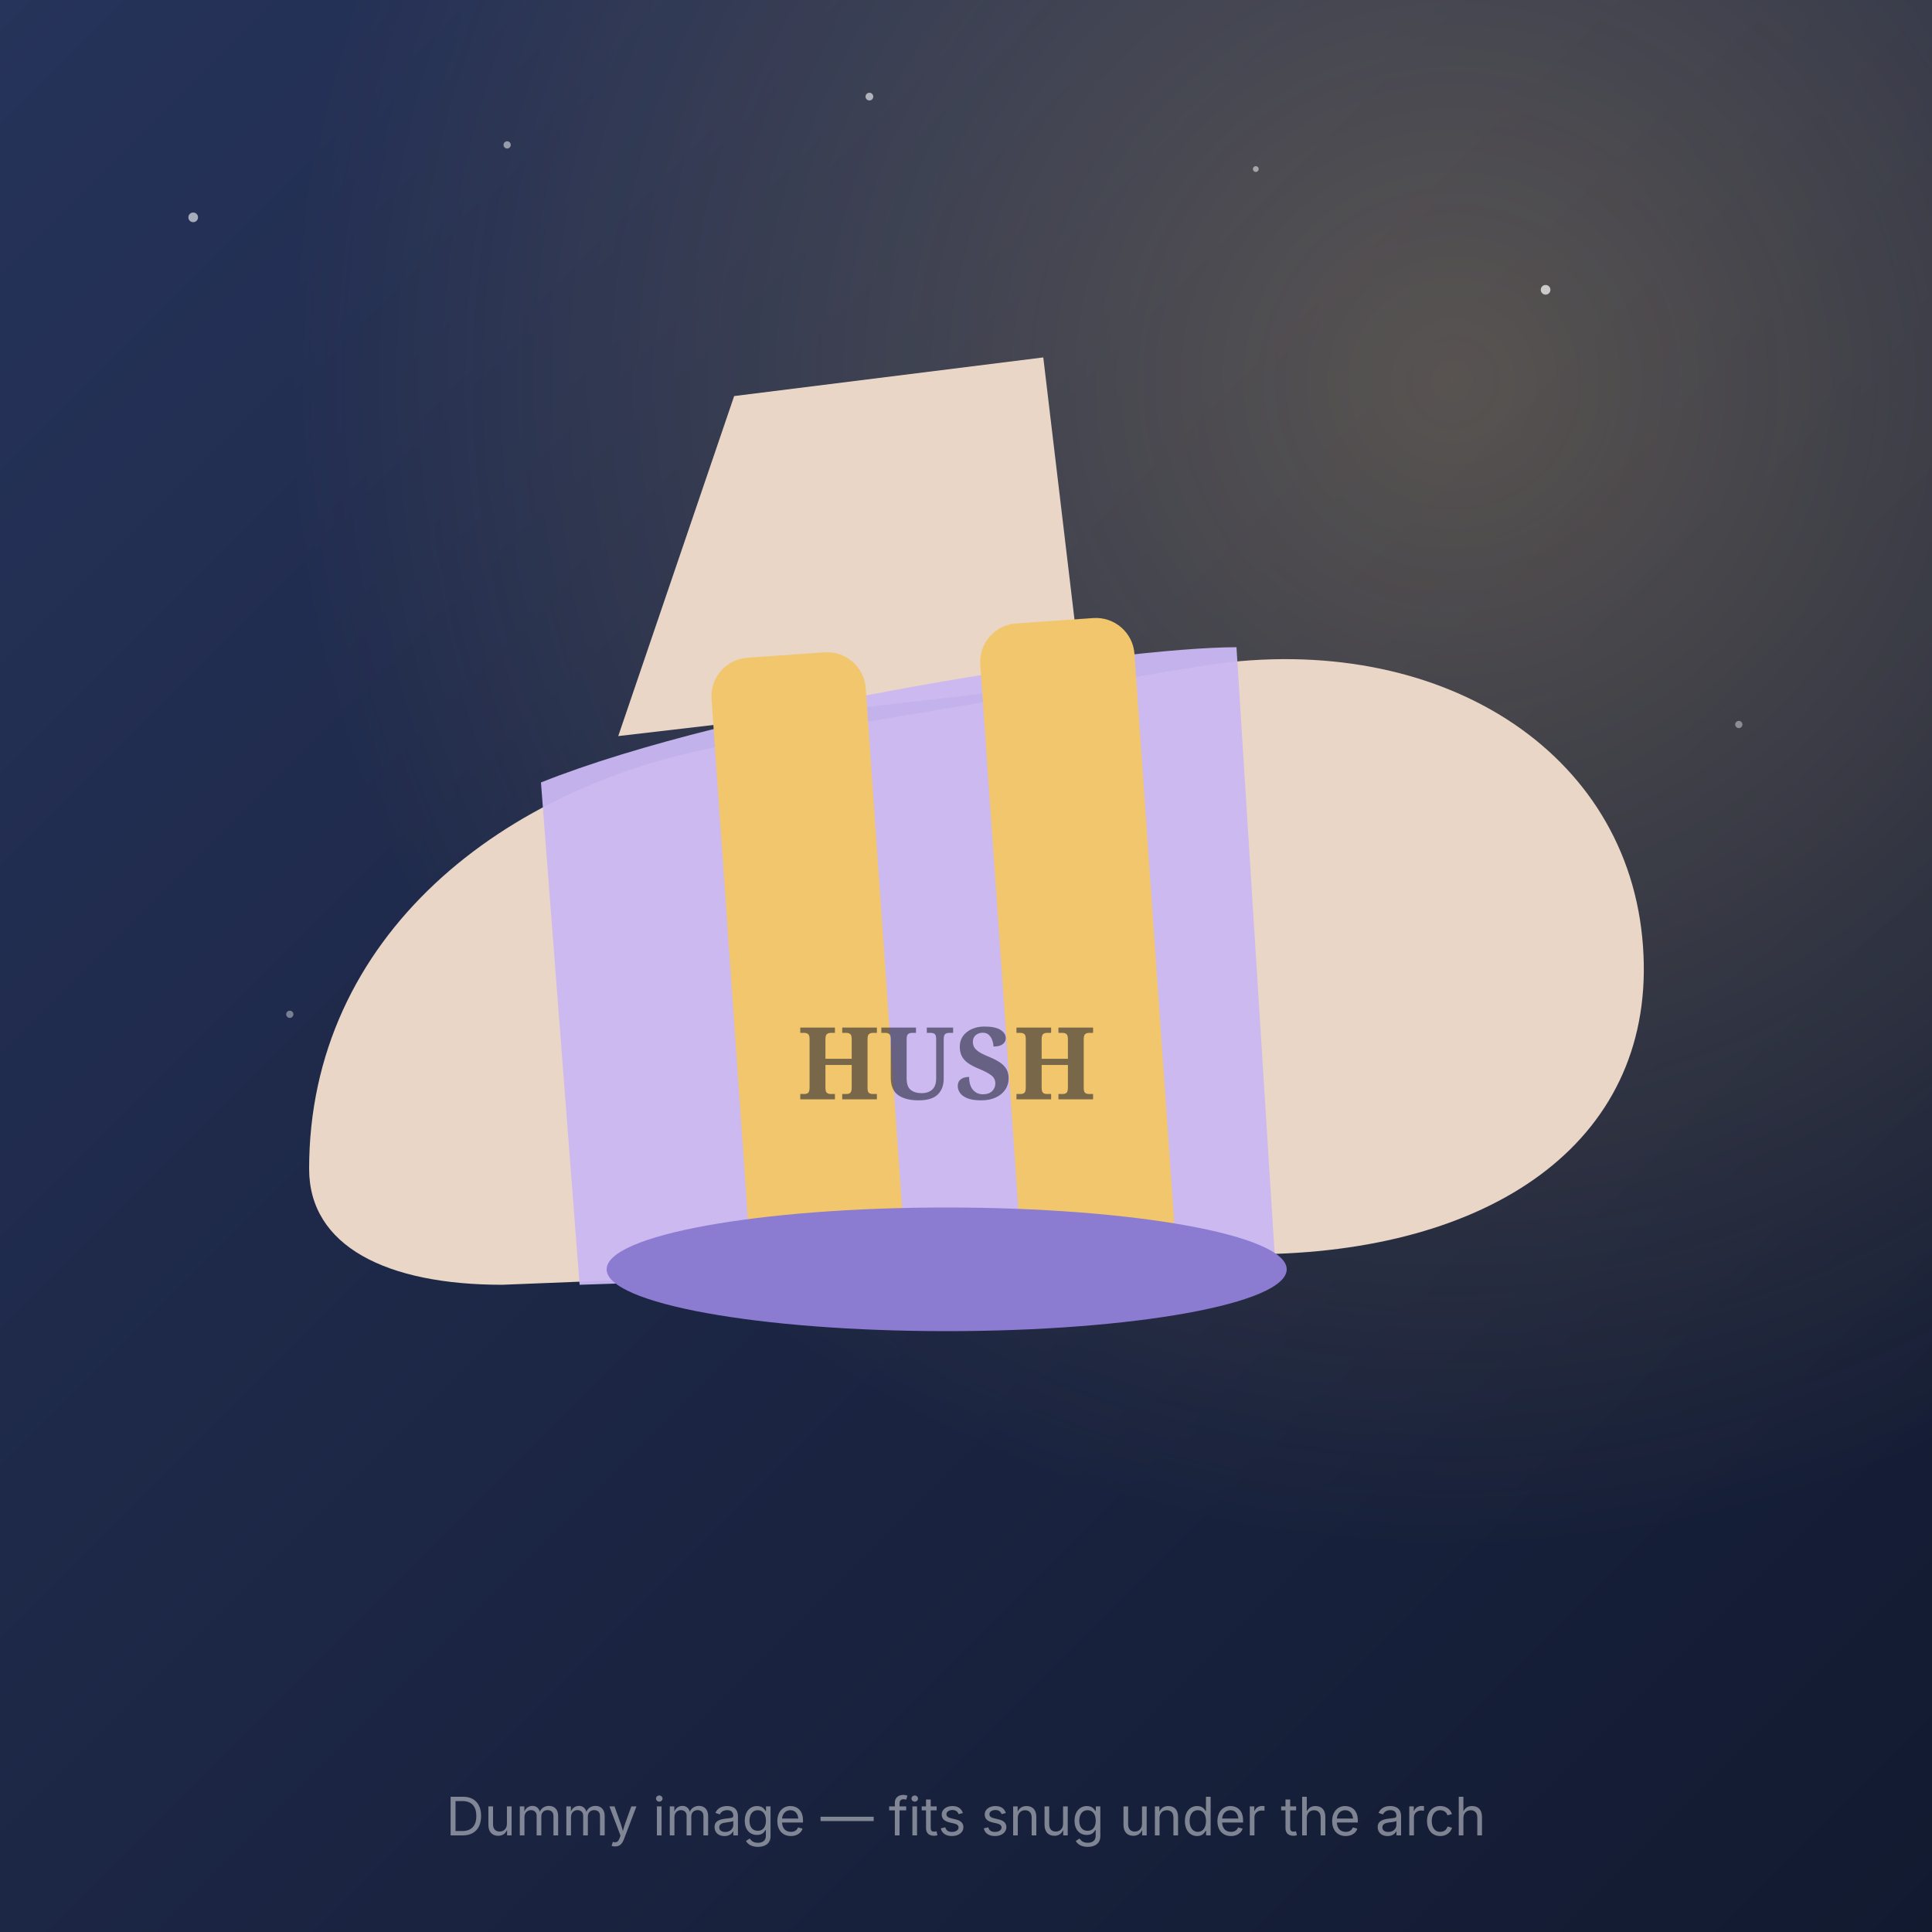
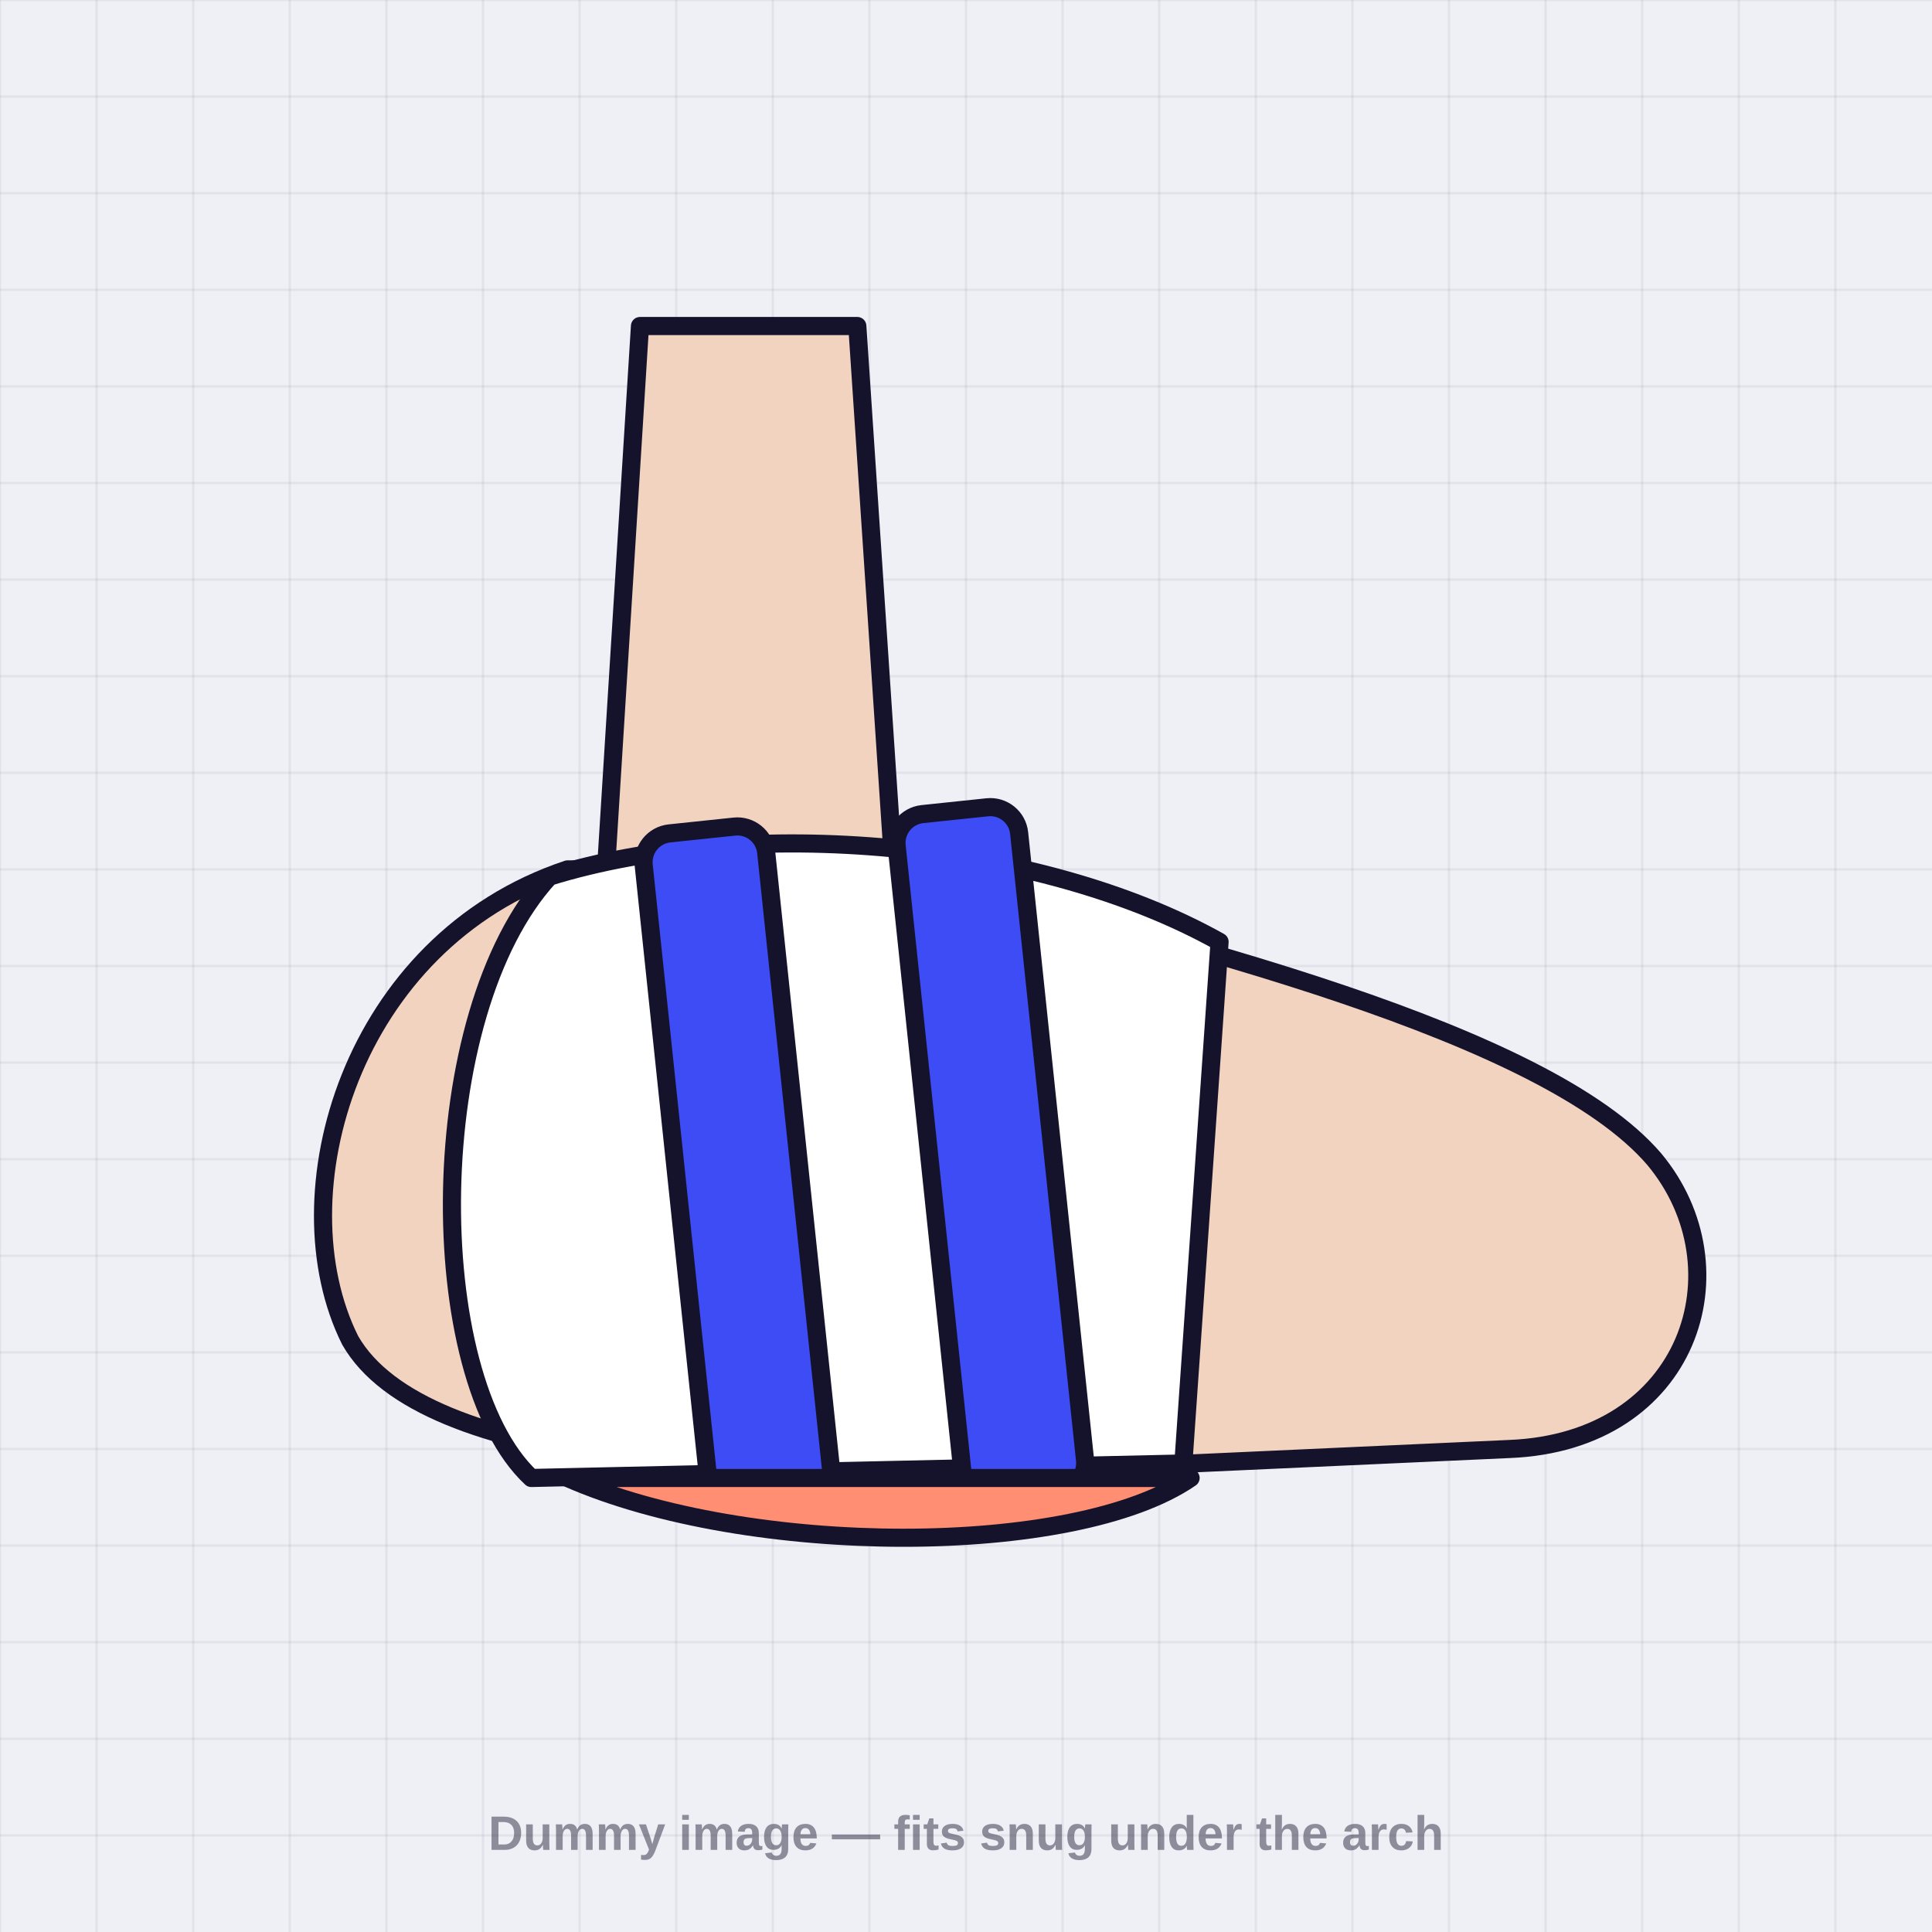
<svg xmlns="http://www.w3.org/2000/svg" viewBox="0 0 800 800" width="800" height="800">
-   <defs>
-     <linearGradient id="g" x1="0" y1="0" x2="1" y2="1">
-       <stop offset="0" stop-color="#26335a" />
-       <stop offset="1" stop-color="#121a30" />
-     </linearGradient>
-     <radialGradient id="glow" cx="0.75" cy="0.2" r="0.6">
-       <stop offset="0" stop-color="#f2c66d" stop-opacity=".28" />
-       <stop offset="1" stop-color="#f2c66d" stop-opacity="0" />
-     </radialGradient>
-   </defs>
-   <rect width="800" height="800" fill="url(#g)" />
-   <rect width="800" height="800" fill="url(#glow)" />
-   <circle cx="80" cy="90" r="2" fill="#fff" opacity="0.6" />
-   <circle cx="210" cy="60" r="1.5" fill="#fff" opacity="0.5" />
-   <circle cx="640" cy="120" r="2" fill="#fff" opacity="0.7" />
-   <circle cx="720" cy="300" r="1.5" fill="#fff" opacity="0.4" />
-   <circle cx="120" cy="420" r="1.5" fill="#fff" opacity="0.4" />
-   <circle cx="520" cy="70" r="1.2" fill="#fff" opacity="0.5" />
-   <circle cx="360" cy="40" r="1.6" fill="#fff" opacity="0.6" />
-   <g transform="translate(400 420) scale(1.6)">
-     <path d="M-170 40 C-170 -20 -120 -60 -60 -70 L60 -90 C120 -100 170 -70 175 -20 C180 30 140 60 80 62 L-120 70 C-150 70 -170 60 -170 40Z" fill="#e9d6c6" />
-     <path d="M-90 -72 L-60 -160 L20 -170 L30 -86Z" fill="#e9d6c6" />
-     <path d="M-110 -60 C-60 -80 40 -95 70 -95 L80 64 L-100 70 Z" fill="#c9b8f2" opacity=".95" />
-     <rect x="-60" y="-96" width="40" height="166" rx="10" fill="#f2c66d" transform="rotate(-4)" />
-     <rect x="10" y="-100" width="40" height="166" rx="10" fill="#f2c66d" transform="rotate(-4)" />
-     <ellipse cx="-5" cy="66" rx="88" ry="16" fill="#8b7bd1" />
-     <text x="-5" y="22" font-family="Georgia,serif" font-size="26" font-weight="700" fill="#141a2c" text-anchor="middle" opacity=".55">HUSH</text>
+   <rect width="800" height="800" fill="#eef0f6" />
+   <path d="M0 0V800" stroke="#15122b" stroke-opacity=".06" />
+   <path d="M40 0V800" stroke="#15122b" stroke-opacity=".06" />
+   <path d="M80 0V800" stroke="#15122b" stroke-opacity=".06" />
+   <path d="M120 0V800" stroke="#15122b" stroke-opacity=".06" />
+   <path d="M160 0V800" stroke="#15122b" stroke-opacity=".06" />
+   <path d="M200 0V800" stroke="#15122b" stroke-opacity=".06" />
+   <path d="M240 0V800" stroke="#15122b" stroke-opacity=".06" />
+   <path d="M280 0V800" stroke="#15122b" stroke-opacity=".06" />
+   <path d="M320 0V800" stroke="#15122b" stroke-opacity=".06" />
+   <path d="M360 0V800" stroke="#15122b" stroke-opacity=".06" />
+   <path d="M400 0V800" stroke="#15122b" stroke-opacity=".06" />
+   <path d="M440 0V800" stroke="#15122b" stroke-opacity=".06" />
+   <path d="M480 0V800" stroke="#15122b" stroke-opacity=".06" />
+   <path d="M520 0V800" stroke="#15122b" stroke-opacity=".06" />
+   <path d="M560 0V800" stroke="#15122b" stroke-opacity=".06" />
+   <path d="M600 0V800" stroke="#15122b" stroke-opacity=".06" />
+   <path d="M640 0V800" stroke="#15122b" stroke-opacity=".06" />
+   <path d="M680 0V800" stroke="#15122b" stroke-opacity=".06" />
+   <path d="M720 0V800" stroke="#15122b" stroke-opacity=".06" />
+   <path d="M760 0V800" stroke="#15122b" stroke-opacity=".06" />
+   <path d="M0 0H800" stroke="#15122b" stroke-opacity=".06" />
+   <path d="M0 40H800" stroke="#15122b" stroke-opacity=".06" />
+   <path d="M0 80H800" stroke="#15122b" stroke-opacity=".06" />
+   <path d="M0 120H800" stroke="#15122b" stroke-opacity=".06" />
+   <path d="M0 160H800" stroke="#15122b" stroke-opacity=".06" />
+   <path d="M0 200H800" stroke="#15122b" stroke-opacity=".06" />
+   <path d="M0 240H800" stroke="#15122b" stroke-opacity=".06" />
+   <path d="M0 280H800" stroke="#15122b" stroke-opacity=".06" />
+   <path d="M0 320H800" stroke="#15122b" stroke-opacity=".06" />
+   <path d="M0 360H800" stroke="#15122b" stroke-opacity=".06" />
+   <path d="M0 400H800" stroke="#15122b" stroke-opacity=".06" />
+   <path d="M0 440H800" stroke="#15122b" stroke-opacity=".06" />
+   <path d="M0 480H800" stroke="#15122b" stroke-opacity=".06" />
+   <path d="M0 520H800" stroke="#15122b" stroke-opacity=".06" />
+   <path d="M0 560H800" stroke="#15122b" stroke-opacity=".06" />
+   <path d="M0 600H800" stroke="#15122b" stroke-opacity=".06" />
+   <path d="M0 640H800" stroke="#15122b" stroke-opacity=".06" />
+   <path d="M0 680H800" stroke="#15122b" stroke-opacity=".06" />
+   <path d="M0 720H800" stroke="#15122b" stroke-opacity=".06" />
+   <path d="M0 760H800" stroke="#15122b" stroke-opacity=".06" />
+   <g transform="translate(400 480) scale(1.5)" stroke="#15122b" stroke-width="5" stroke-linejoin="round">
+     <path d="M-90 -230 L-30 -230 L-20 -80 L-100 -70 Z" fill="#f1d3bf" />
+     <path d="M-110 -80 C-170 -60 -190 10 -170 50 C-150 85 -60 90 40 85 L150 80 C200 78 215 30 190 0 C160 -35 60 -60 -20 -80 Z" fill="#f1d3bf" />
+     <path d="M-115 -78 C-60 -95 20 -88 70 -60 L60 84 L-120 88 C-150 60 -150 -40 -115 -78 Z" fill="#ffffff" />
+     <rect x="-80" y="-98" width="34" height="190" rx="8" fill="#3d4cf5" transform="rotate(-6)" />
+     <rect x="-10" y="-96" width="34" height="190" rx="8" fill="#3d4cf5" transform="rotate(-6)" />
+     <path d="M-110 88 C-60 110 30 110 62 88 Z" fill="#ff8e72" />
  </g>
-   <text x="400.0" y="760" font-family="Inter,Arial,sans-serif" font-size="22" fill="#fff" opacity=".45" text-anchor="middle">Dummy image — fits snug under the arch</text>
+   <text x="400.0" y="766" font-family="Arial,sans-serif" font-size="20" font-weight="700" fill="#15122b" fill-opacity=".45" text-anchor="middle">Dummy image — fits snug under the arch</text>
</svg>
